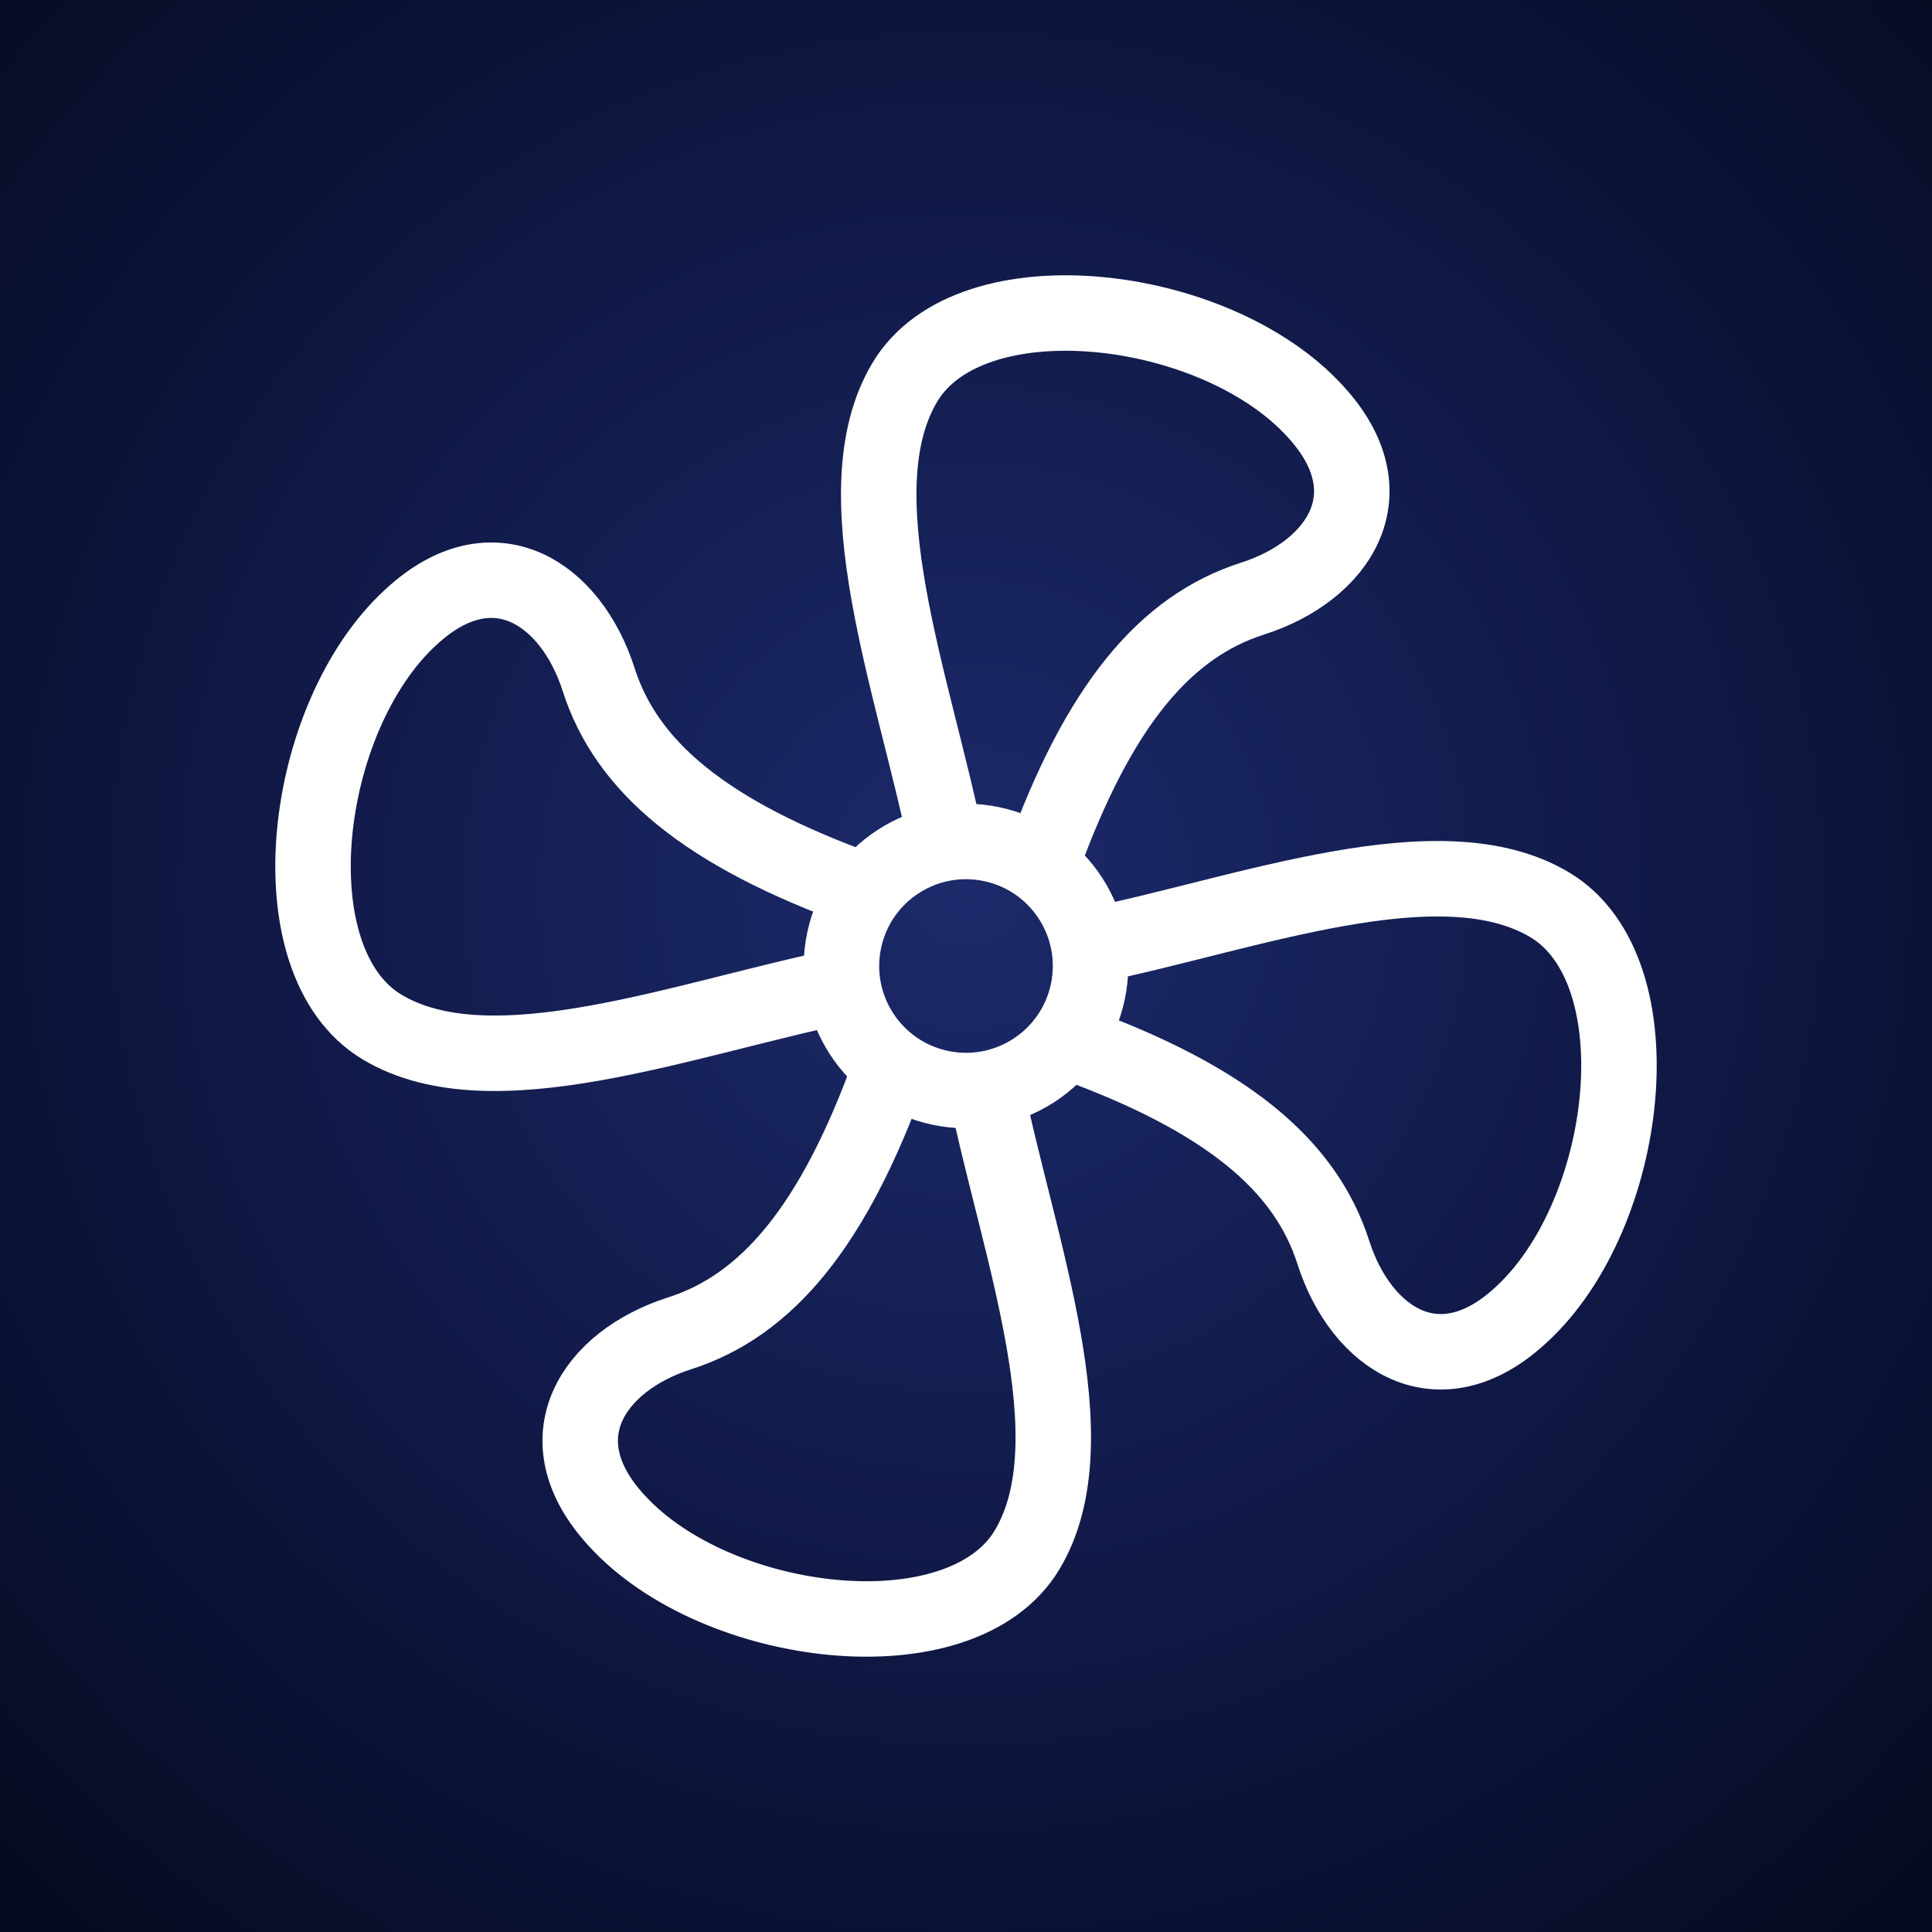
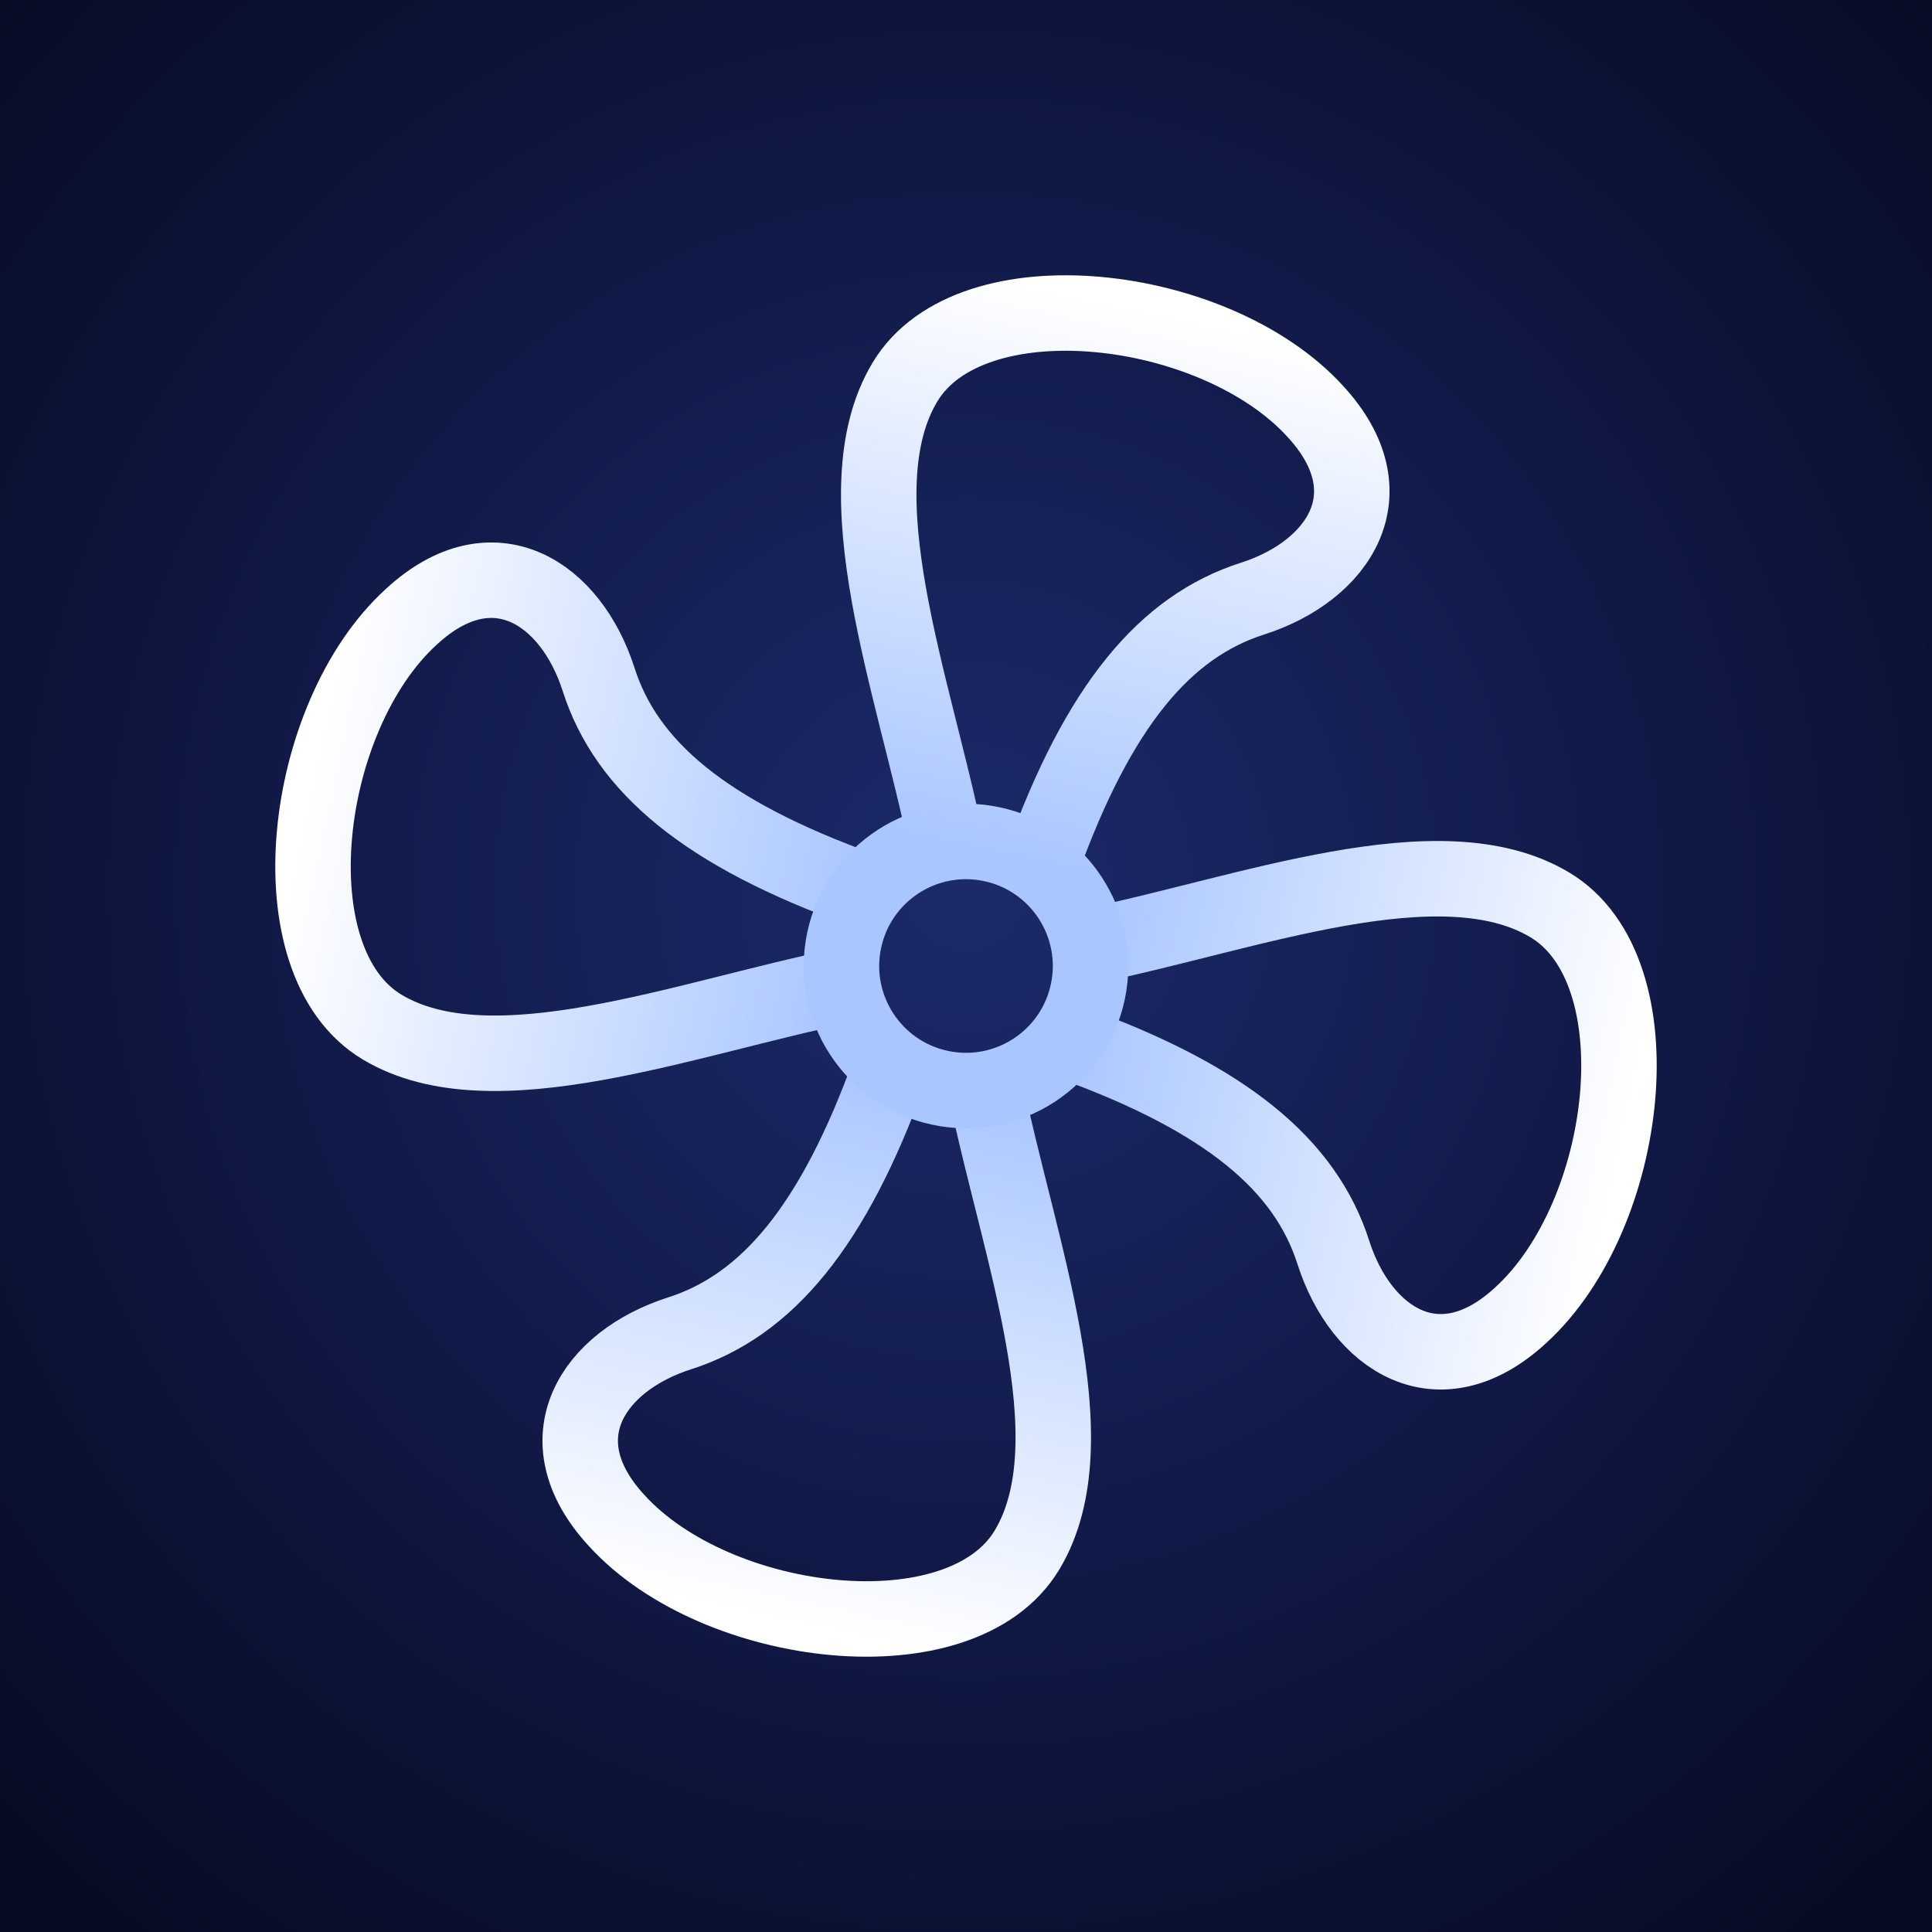
<svg xmlns="http://www.w3.org/2000/svg" xmlns:xlink="http://www.w3.org/1999/xlink" viewBox="0 0 1024 1024">
  <defs>
    <radialGradient id="bg" cx="50%" cy="46%" r="70%">
      <stop offset="0" stop-color="#1c2a6b" />
      <stop offset="0.6" stop-color="#0e1640" />
      <stop offset="1" stop-color="#070b22" />
    </radialGradient>
-     <linearGradient id="ln" gradientUnits="userSpaceOnUse" x1="0" y1="140" x2="0" y2="900">
+     <linearGradient id="ln" gradientUnits="userSpaceOnUse" x1="0" y1="-360" x2="0" y2="-60">
      <stop offset="0" stop-color="#ffffff" />
-       <stop offset="1" stop-color="#b9d2ff" />
+       <stop offset="1" stop-color="#a9c6ff" />
    </linearGradient>
    <path id="blade" d="M -24 -62 C -58 -140, -118 -232, -96 -296 C -74 -360, 56 -372, 120 -326 C 168 -292, 150 -246, 108 -222 C 66 -198, 40 -150, 28 -62" />
  </defs>
  <rect width="1024" height="1024" fill="url(#bg)" />
  <g fill="none" stroke="url(#ln)" stroke-width="40" stroke-linecap="round" stroke-linejoin="round">
    <g transform="translate(512 512) rotate(12)">
      <use xlink:href="#blade" />
      <use xlink:href="#blade" transform="rotate(90)" />
      <use xlink:href="#blade" transform="rotate(180)" />
      <use xlink:href="#blade" transform="rotate(270)" />
      <circle r="66" />
    </g>
  </g>
</svg>
